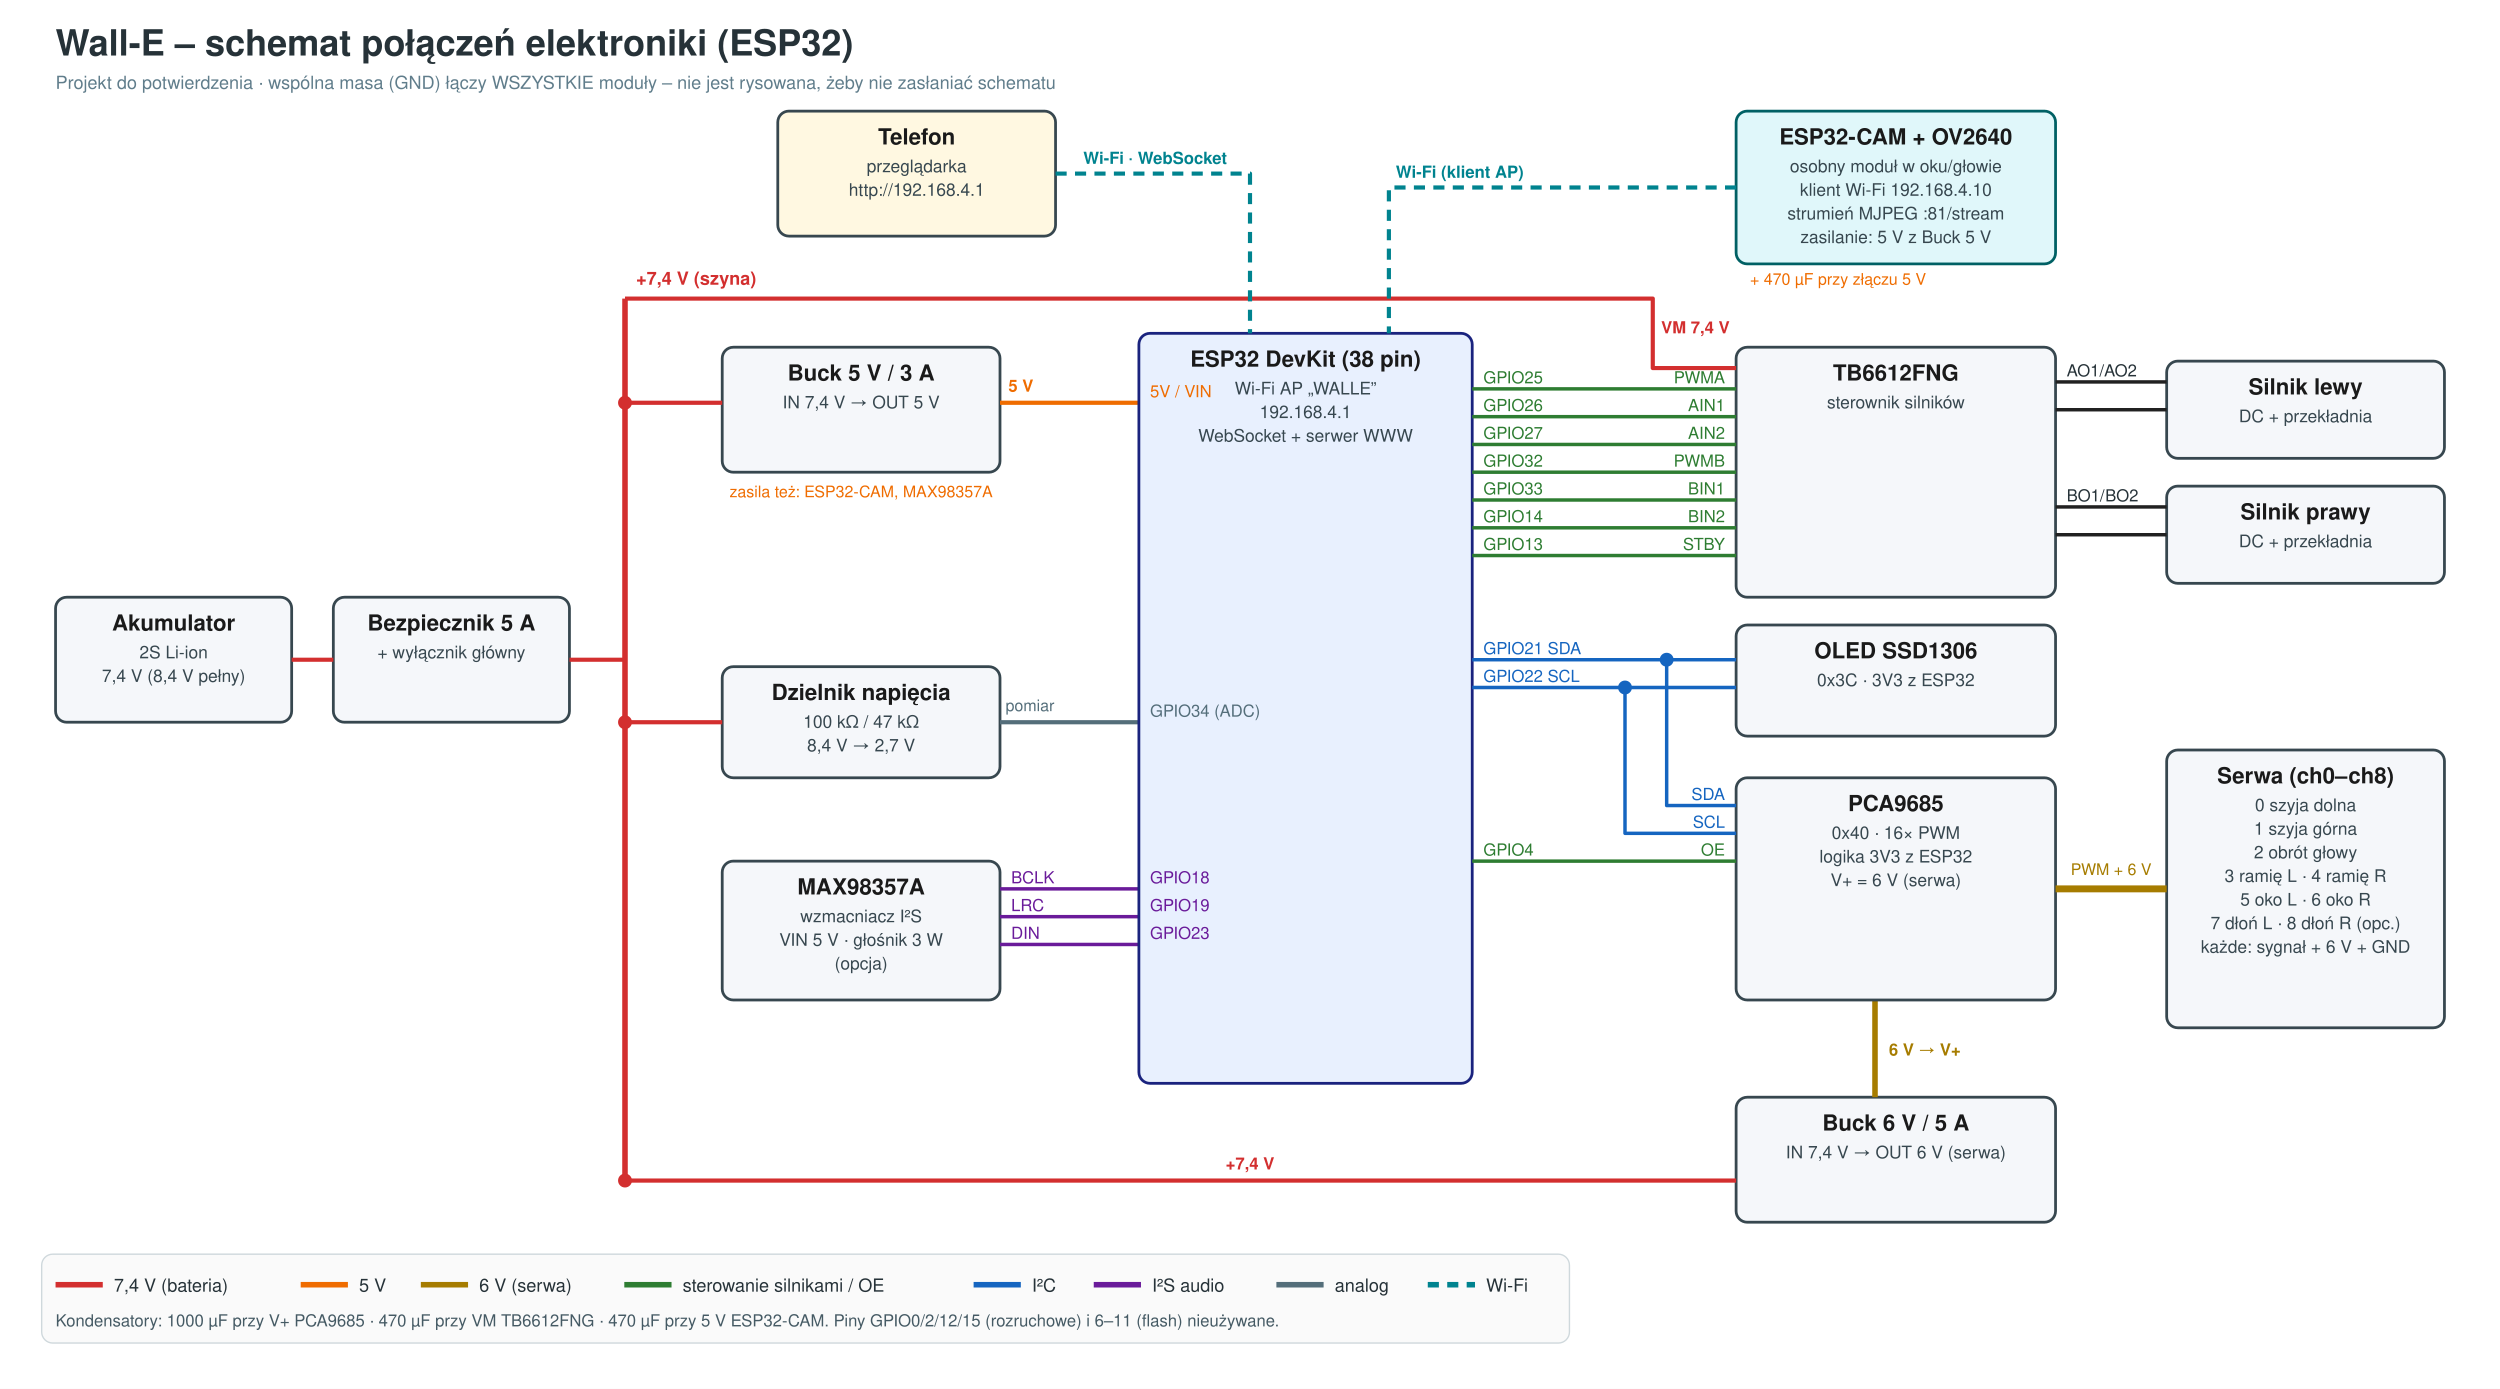
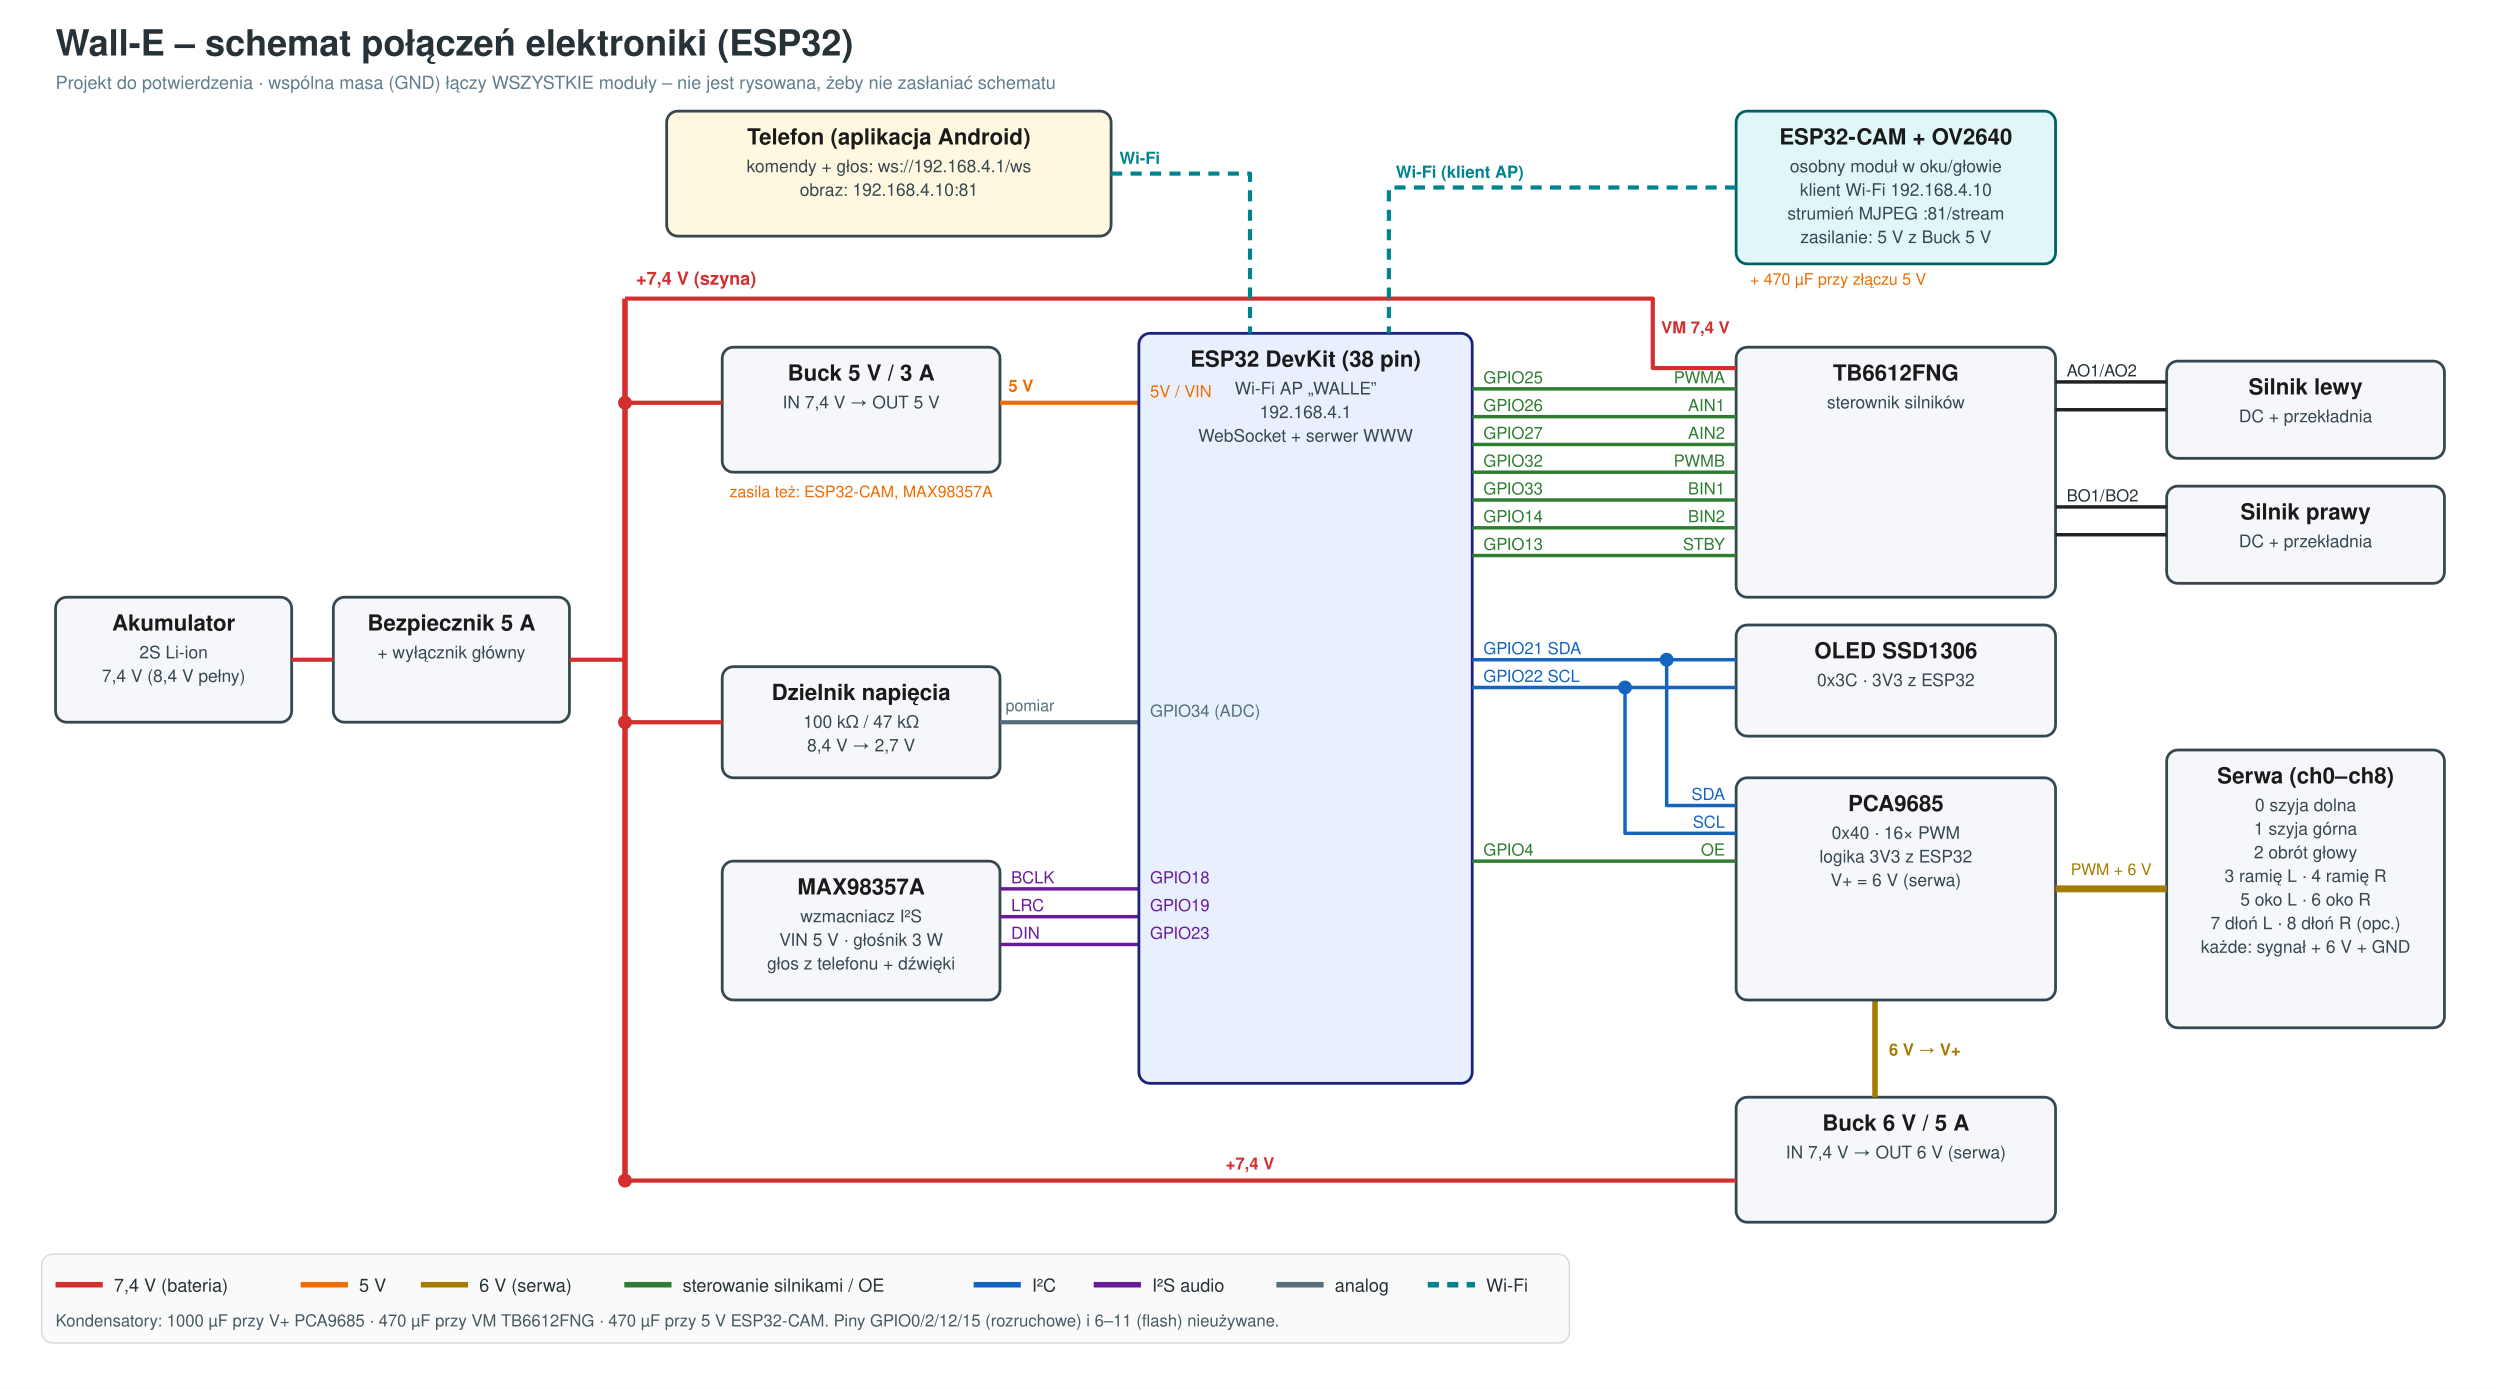
<svg xmlns="http://www.w3.org/2000/svg" viewBox="0 0 1800 1000" width="1800" height="1000" font-family="Segoe UI, Helvetica, Arial, sans-serif">
  <rect width="1800" height="1000" fill="#ffffff" />
  <text x="40" y="40" font-size="26" fill="#263238" text-anchor="start" font-weight="700">Wall-E – schemat połączeń elektroniki (ESP32)</text>
  <text x="40" y="64" font-size="13" fill="#607d8b" text-anchor="start">Projekt do potwierdzenia · wspólna masa (GND) łączy WSZYSTKIE moduły – nie jest rysowana, żeby nie zasłaniać schematu</text>
  <rect x="40" y="430" width="170" height="90" rx="8" fill="#f5f7fa" stroke="#37474f" stroke-width="2" />
  <text x="125.0" y="454" text-anchor="middle" font-size="16" font-weight="700" fill="#1a1a1a">Akumulator</text>
  <text x="125.0" y="474" text-anchor="middle" font-size="12.5" fill="#37474f">2S Li-ion</text>
  <text x="125.0" y="491" text-anchor="middle" font-size="12.5" fill="#37474f">7,4 V (8,4 V pełny)</text>
  <rect x="240" y="430" width="170" height="90" rx="8" fill="#f5f7fa" stroke="#37474f" stroke-width="2" />
  <text x="325.0" y="454" text-anchor="middle" font-size="16" font-weight="700" fill="#1a1a1a">Bezpiecznik 5 A</text>
  <text x="325.0" y="474" text-anchor="middle" font-size="12.5" fill="#37474f">+ wyłącznik główny</text>
  <polyline points="210,475 240,475" fill="none" stroke="#d32f2f" stroke-width="3" stroke-linejoin="round" />
  <polyline points="410,475 450,475" fill="none" stroke="#d32f2f" stroke-width="3" stroke-linejoin="round" />
  <polyline points="450,215 450,850" fill="none" stroke="#d32f2f" stroke-width="4" stroke-linejoin="round" />
  <text x="458" y="205" font-size="13" fill="#d32f2f" text-anchor="start" font-weight="700">+7,4 V (szyna)</text>
  <rect x="520" y="250" width="200" height="90" rx="8" fill="#f5f7fa" stroke="#37474f" stroke-width="2" />
  <text x="620.0" y="274" text-anchor="middle" font-size="16" font-weight="700" fill="#1a1a1a">Buck 5 V / 3 A</text>
  <text x="620.0" y="294" text-anchor="middle" font-size="12.5" fill="#37474f">IN 7,4 V → OUT 5 V</text>
  <text x="620" y="358" font-size="11.5" fill="#ef6c00" text-anchor="middle">zasila też: ESP32-CAM, MAX98357A</text>
  <polyline points="450,290 520,290" fill="none" stroke="#d32f2f" stroke-width="3" stroke-linejoin="round" />
  <circle cx="450" cy="290" r="5" fill="#d32f2f" />
  <polyline points="720,290 820,290" fill="none" stroke="#ef6c00" stroke-width="3" stroke-linejoin="round" />
  <text x="726" y="282" font-size="12" fill="#ef6c00" text-anchor="start" font-weight="700">5 V</text>
  <rect x="520" y="480" width="200" height="80" rx="8" fill="#f5f7fa" stroke="#37474f" stroke-width="2" />
  <text x="620.0" y="504" text-anchor="middle" font-size="16" font-weight="700" fill="#1a1a1a">Dzielnik napięcia</text>
  <text x="620.0" y="524" text-anchor="middle" font-size="12.5" fill="#37474f">100 kΩ / 47 kΩ</text>
  <text x="620.0" y="541" text-anchor="middle" font-size="12.5" fill="#37474f">8,4 V → 2,7 V</text>
  <polyline points="450,520 520,520" fill="none" stroke="#d32f2f" stroke-width="3" stroke-linejoin="round" />
  <circle cx="450" cy="520" r="5" fill="#d32f2f" />
  <polyline points="720,520 820,520" fill="none" stroke="#546e7a" stroke-width="3" stroke-linejoin="round" />
  <text x="724" y="512" font-size="11.5" fill="#546e7a" text-anchor="start">pomiar</text>
  <rect x="520" y="620" width="200" height="100" rx="8" fill="#f5f7fa" stroke="#37474f" stroke-width="2" />
  <text x="620.0" y="644" text-anchor="middle" font-size="16" font-weight="700" fill="#1a1a1a">MAX98357A</text>
  <text x="620.0" y="664" text-anchor="middle" font-size="12.5" fill="#37474f">wzmacniacz I²S</text>
  <text x="620.0" y="681" text-anchor="middle" font-size="12.5" fill="#37474f">VIN 5 V · głośnik 3 W</text>
-   <text x="620.0" y="698" text-anchor="middle" font-size="12.5" fill="#37474f">(opcja)</text>
+   <text x="620.0" y="698" text-anchor="middle" font-size="12.5" fill="#37474f">głos z telefonu + dźwięki</text>
  <polyline points="720,640 820,640" fill="none" stroke="#6a1b9a" stroke-width="2.5" stroke-linejoin="round" />
  <text x="728" y="636" font-size="12" fill="#6a1b9a" text-anchor="start">BCLK</text>
  <polyline points="720,660 820,660" fill="none" stroke="#6a1b9a" stroke-width="2.5" stroke-linejoin="round" />
  <text x="728" y="656" font-size="12" fill="#6a1b9a" text-anchor="start">LRC</text>
  <polyline points="720,680 820,680" fill="none" stroke="#6a1b9a" stroke-width="2.5" stroke-linejoin="round" />
  <text x="728" y="676" font-size="12" fill="#6a1b9a" text-anchor="start">DIN</text>
  <rect x="820" y="240" width="240" height="540" rx="8" fill="#e8f0fe" stroke="#1a237e" stroke-width="2" />
  <text x="940.0" y="264" text-anchor="middle" font-size="16" font-weight="700" fill="#1a1a1a">ESP32 DevKit (38 pin)</text>
  <text x="940.0" y="284" text-anchor="middle" font-size="12.5" fill="#37474f">Wi-Fi AP „WALLE”</text>
  <text x="940.0" y="301" text-anchor="middle" font-size="12.5" fill="#37474f">192.168.4.1</text>
  <text x="940.0" y="318" text-anchor="middle" font-size="12.5" fill="#37474f">WebSocket + serwer WWW</text>
  <text x="828" y="286" font-size="12" fill="#ef6c00" text-anchor="start">5V / VIN</text>
  <text x="828" y="516" font-size="12" fill="#546e7a" text-anchor="start">GPIO34 (ADC)</text>
  <text x="828" y="636" font-size="12" fill="#6a1b9a" text-anchor="start">GPIO18</text>
  <text x="828" y="656" font-size="12" fill="#6a1b9a" text-anchor="start">GPIO19</text>
  <text x="828" y="676" font-size="12" fill="#6a1b9a" text-anchor="start">GPIO23</text>
  <rect x="1250" y="790" width="230" height="90" rx="8" fill="#f5f7fa" stroke="#37474f" stroke-width="2" />
  <text x="1365.0" y="814" text-anchor="middle" font-size="16" font-weight="700" fill="#1a1a1a">Buck 6 V / 5 A</text>
  <text x="1365.0" y="834" text-anchor="middle" font-size="12.5" fill="#37474f">IN 7,4 V → OUT 6 V (serwa)</text>
  <polyline points="450,850 1250,850" fill="none" stroke="#d32f2f" stroke-width="3" stroke-linejoin="round" />
  <circle cx="450" cy="850" r="5" fill="#d32f2f" />
  <text x="900" y="842" font-size="12" fill="#d32f2f" text-anchor="middle" font-weight="700">+7,4 V</text>
  <polyline points="1350,790 1350,720" fill="none" stroke="#a67c00" stroke-width="4" stroke-linejoin="round" />
  <text x="1360" y="760" font-size="12" fill="#a67c00" text-anchor="start" font-weight="700">6 V → V+</text>
  <rect x="1250" y="250" width="230" height="180" rx="8" fill="#f5f7fa" stroke="#37474f" stroke-width="2" />
  <text x="1365.0" y="274" text-anchor="middle" font-size="16" font-weight="700" fill="#1a1a1a">TB6612FNG</text>
  <text x="1365.0" y="294" text-anchor="middle" font-size="12.5" fill="#37474f">sterownik silników</text>
  <polyline points="1060,280 1250,280" fill="none" stroke="#2e7d32" stroke-width="2.5" stroke-linejoin="round" />
  <text x="1068" y="276" font-size="12" fill="#2e7d32" text-anchor="start">GPIO25</text>
  <text x="1242" y="276" font-size="12" fill="#2e7d32" text-anchor="end">PWMA</text>
  <polyline points="1060,300 1250,300" fill="none" stroke="#2e7d32" stroke-width="2.5" stroke-linejoin="round" />
  <text x="1068" y="296" font-size="12" fill="#2e7d32" text-anchor="start">GPIO26</text>
  <text x="1242" y="296" font-size="12" fill="#2e7d32" text-anchor="end">AIN1</text>
  <polyline points="1060,320 1250,320" fill="none" stroke="#2e7d32" stroke-width="2.5" stroke-linejoin="round" />
  <text x="1068" y="316" font-size="12" fill="#2e7d32" text-anchor="start">GPIO27</text>
  <text x="1242" y="316" font-size="12" fill="#2e7d32" text-anchor="end">AIN2</text>
  <polyline points="1060,340 1250,340" fill="none" stroke="#2e7d32" stroke-width="2.5" stroke-linejoin="round" />
  <text x="1068" y="336" font-size="12" fill="#2e7d32" text-anchor="start">GPIO32</text>
  <text x="1242" y="336" font-size="12" fill="#2e7d32" text-anchor="end">PWMB</text>
  <polyline points="1060,360 1250,360" fill="none" stroke="#2e7d32" stroke-width="2.5" stroke-linejoin="round" />
  <text x="1068" y="356" font-size="12" fill="#2e7d32" text-anchor="start">GPIO33</text>
  <text x="1242" y="356" font-size="12" fill="#2e7d32" text-anchor="end">BIN1</text>
  <polyline points="1060,380 1250,380" fill="none" stroke="#2e7d32" stroke-width="2.5" stroke-linejoin="round" />
  <text x="1068" y="376" font-size="12" fill="#2e7d32" text-anchor="start">GPIO14</text>
  <text x="1242" y="376" font-size="12" fill="#2e7d32" text-anchor="end">BIN2</text>
  <polyline points="1060,400 1250,400" fill="none" stroke="#2e7d32" stroke-width="2.5" stroke-linejoin="round" />
  <text x="1068" y="396" font-size="12" fill="#2e7d32" text-anchor="start">GPIO13</text>
  <text x="1242" y="396" font-size="12" fill="#2e7d32" text-anchor="end">STBY</text>
  <polyline points="450,215 1190,215 1190,265 1250,265" fill="none" stroke="#d32f2f" stroke-width="3" stroke-linejoin="round" />
  <text x="1195" y="260" font-size="12" fill="#d32f2f" text-anchor="start" />
  <text x="1196" y="240" font-size="12" fill="#d32f2f" text-anchor="start" font-weight="700">VM 7,4 V</text>
  <rect x="1250" y="450" width="230" height="80" rx="8" fill="#f5f7fa" stroke="#37474f" stroke-width="2" />
  <text x="1365.0" y="474" text-anchor="middle" font-size="16" font-weight="700" fill="#1a1a1a">OLED SSD1306</text>
  <text x="1365.0" y="494" text-anchor="middle" font-size="12.5" fill="#37474f">0x3C · 3V3 z ESP32</text>
  <rect x="1250" y="560" width="230" height="160" rx="8" fill="#f5f7fa" stroke="#37474f" stroke-width="2" />
  <text x="1365.0" y="584" text-anchor="middle" font-size="16" font-weight="700" fill="#1a1a1a">PCA9685</text>
  <text x="1365.0" y="604" text-anchor="middle" font-size="12.5" fill="#37474f">0x40 · 16× PWM</text>
  <text x="1365.0" y="621" text-anchor="middle" font-size="12.5" fill="#37474f">logika 3V3 z ESP32</text>
  <text x="1365.0" y="638" text-anchor="middle" font-size="12.5" fill="#37474f">V+ = 6 V (serwa)</text>
  <polyline points="1060,475 1250,475" fill="none" stroke="#1565c0" stroke-width="2.5" stroke-linejoin="round" />
  <text x="1068" y="471" font-size="12" fill="#1565c0" text-anchor="start">GPIO21 SDA</text>
  <polyline points="1060,495 1250,495" fill="none" stroke="#1565c0" stroke-width="2.5" stroke-linejoin="round" />
  <text x="1068" y="491" font-size="12" fill="#1565c0" text-anchor="start">GPIO22 SCL</text>
  <polyline points="1200,475 1200,580 1250,580" fill="none" stroke="#1565c0" stroke-width="2.5" stroke-linejoin="round" />
  <circle cx="1200" cy="475" r="5" fill="#1565c0" />
  <polyline points="1170,495 1170,600 1250,600" fill="none" stroke="#1565c0" stroke-width="2.5" stroke-linejoin="round" />
  <circle cx="1170" cy="495" r="5" fill="#1565c0" />
  <text x="1242" y="576" font-size="12" fill="#1565c0" text-anchor="end">SDA</text>
  <text x="1242" y="596" font-size="12" fill="#1565c0" text-anchor="end">SCL</text>
  <polyline points="1060,620 1250,620" fill="none" stroke="#2e7d32" stroke-width="2.5" stroke-linejoin="round" />
  <text x="1068" y="616" font-size="12" fill="#2e7d32" text-anchor="start">GPIO4</text>
  <text x="1242" y="616" font-size="12" fill="#2e7d32" text-anchor="end">OE</text>
  <rect x="1560" y="260" width="200" height="70" rx="8" fill="#f5f7fa" stroke="#37474f" stroke-width="2" />
  <text x="1660.0" y="284" text-anchor="middle" font-size="16" font-weight="700" fill="#1a1a1a">Silnik lewy</text>
  <text x="1660.0" y="304" text-anchor="middle" font-size="12.5" fill="#37474f">DC + przekładnia</text>
  <rect x="1560" y="350" width="200" height="70" rx="8" fill="#f5f7fa" stroke="#37474f" stroke-width="2" />
  <text x="1660.0" y="374" text-anchor="middle" font-size="16" font-weight="700" fill="#1a1a1a">Silnik prawy</text>
  <text x="1660.0" y="394" text-anchor="middle" font-size="12.5" fill="#37474f">DC + przekładnia</text>
  <polyline points="1480,275 1560,275" fill="none" stroke="#212121" stroke-width="2.5" stroke-linejoin="round" />
  <polyline points="1480,295 1560,295" fill="none" stroke="#212121" stroke-width="2.5" stroke-linejoin="round" />
  <polyline points="1480,365 1560,365" fill="none" stroke="#212121" stroke-width="2.5" stroke-linejoin="round" />
  <polyline points="1480,385 1560,385" fill="none" stroke="#212121" stroke-width="2.5" stroke-linejoin="round" />
  <text x="1488" y="271" font-size="12" fill="#263238" text-anchor="start">AO1/AO2</text>
  <text x="1488" y="361" font-size="12" fill="#263238" text-anchor="start">BO1/BO2</text>
  <rect x="1560" y="540" width="200" height="200" rx="8" fill="#f5f7fa" stroke="#37474f" stroke-width="2" />
  <text x="1660.0" y="564" text-anchor="middle" font-size="16" font-weight="700" fill="#1a1a1a">Serwa (ch0–ch8)</text>
  <text x="1660.0" y="584" text-anchor="middle" font-size="12.5" fill="#37474f">0 szyja dolna</text>
  <text x="1660.0" y="601" text-anchor="middle" font-size="12.5" fill="#37474f">1 szyja górna</text>
  <text x="1660.0" y="618" text-anchor="middle" font-size="12.5" fill="#37474f">2 obrót głowy</text>
  <text x="1660.0" y="635" text-anchor="middle" font-size="12.5" fill="#37474f">3 ramię L · 4 ramię R</text>
  <text x="1660.0" y="652" text-anchor="middle" font-size="12.5" fill="#37474f">5 oko L · 6 oko R</text>
  <text x="1660.0" y="669" text-anchor="middle" font-size="12.5" fill="#37474f">7 dłoń L · 8 dłoń R (opc.)</text>
  <text x="1660.0" y="686" text-anchor="middle" font-size="12.5" fill="#37474f">każde: sygnał + 6 V + GND</text>
  <polyline points="1480,640 1560,640" fill="none" stroke="#a67c00" stroke-width="5" stroke-linejoin="round" />
  <text x="1520" y="630" font-size="11.5" fill="#a67c00" text-anchor="middle">PWM + 6 V</text>
-   <rect x="560" y="80" width="200" height="90" rx="8" fill="#fff8e1" stroke="#37474f" stroke-width="2" />
-   <text x="660.0" y="104" text-anchor="middle" font-size="16" font-weight="700" fill="#1a1a1a">Telefon</text>
-   <text x="660.0" y="124" text-anchor="middle" font-size="12.5" fill="#37474f">przeglądarka</text>
-   <text x="660.0" y="141" text-anchor="middle" font-size="12.5" fill="#37474f">http://192.168.4.1</text>
-   <polyline points="760,125 900,125 900,240" fill="none" stroke="#00838f" stroke-width="3" stroke-linejoin="round" stroke-dasharray="8 6" />
-   <text x="780" y="118" font-size="12" fill="#00838f" text-anchor="start" font-weight="700">Wi-Fi · WebSocket</text>
+   <rect x="480" y="80" width="320" height="90" rx="8" fill="#fff8e1" stroke="#37474f" stroke-width="2" />
+   <text x="640.0" y="104" text-anchor="middle" font-size="16" font-weight="700" fill="#1a1a1a">Telefon (aplikacja Android)</text>
+   <text x="640.0" y="124" text-anchor="middle" font-size="12.5" fill="#37474f">komendy + głos: ws://192.168.4.1/ws</text>
+   <text x="640.0" y="141" text-anchor="middle" font-size="12.5" fill="#37474f">obraz: 192.168.4.10:81</text>
+   <polyline points="800,125 900,125 900,240" fill="none" stroke="#00838f" stroke-width="3" stroke-linejoin="round" stroke-dasharray="8 6" />
+   <text x="806" y="118" font-size="12" fill="#00838f" text-anchor="start" font-weight="700">Wi-Fi</text>
  <rect x="1250" y="80" width="230" height="110" rx="8" fill="#e0f7fa" stroke="#006064" stroke-width="2" />
  <text x="1365.0" y="104" text-anchor="middle" font-size="16" font-weight="700" fill="#1a1a1a">ESP32-CAM + OV2640</text>
  <text x="1365.0" y="124" text-anchor="middle" font-size="12.5" fill="#37474f">osobny moduł w oku/głowie</text>
  <text x="1365.0" y="141" text-anchor="middle" font-size="12.5" fill="#37474f">klient Wi-Fi 192.168.4.10</text>
  <text x="1365.0" y="158" text-anchor="middle" font-size="12.5" fill="#37474f">strumień MJPEG :81/stream</text>
  <text x="1365.0" y="175" text-anchor="middle" font-size="12.5" fill="#37474f">zasilanie: 5 V z Buck 5 V</text>
  <polyline points="1250,135 1000,135 1000,240" fill="none" stroke="#00838f" stroke-width="3" stroke-linejoin="round" stroke-dasharray="8 6" />
  <text x="1005" y="128" font-size="12" fill="#00838f" text-anchor="start" font-weight="700">Wi-Fi (klient AP)</text>
  <text x="1260" y="205" font-size="11.5" fill="#ef6c00" text-anchor="start">+ 470 µF przy złączu 5 V</text>
  <rect x="30" y="903" width="1100" height="64" rx="8" fill="#fafafa" stroke="#cfd8dc" />
  <line x1="40" y1="925" x2="74" y2="925" stroke="#d32f2f" stroke-width="4" />
  <text x="82" y="930" font-size="13" fill="#263238" text-anchor="start">7,4 V (bateria)</text>
  <line x1="216.5" y1="925" x2="250.5" y2="925" stroke="#ef6c00" stroke-width="4" />
  <text x="258.5" y="930" font-size="13" fill="#263238" text-anchor="start">5 V</text>
  <line x1="303.0" y1="925" x2="337.0" y2="925" stroke="#a67c00" stroke-width="4" />
  <text x="345.0" y="930" font-size="13" fill="#263238" text-anchor="start">6 V (serwa)</text>
  <line x1="449.5" y1="925" x2="483.5" y2="925" stroke="#2e7d32" stroke-width="4" />
  <text x="491.5" y="930" font-size="13" fill="#263238" text-anchor="start">sterowanie silnikami / OE</text>
  <line x1="701.0" y1="925" x2="735.0" y2="925" stroke="#1565c0" stroke-width="4" />
  <text x="743.0" y="930" font-size="13" fill="#263238" text-anchor="start">I²C</text>
  <line x1="787.5" y1="925" x2="821.5" y2="925" stroke="#6a1b9a" stroke-width="4" />
  <text x="829.5" y="930" font-size="13" fill="#263238" text-anchor="start">I²S audio</text>
  <line x1="919.0" y1="925" x2="953.0" y2="925" stroke="#546e7a" stroke-width="4" />
  <text x="961.0" y="930" font-size="13" fill="#263238" text-anchor="start">analog</text>
  <line x1="1028.0" y1="925" x2="1062.0" y2="925" stroke="#00838f" stroke-width="4" stroke-dasharray="8 6" />
  <text x="1070.0" y="930" font-size="13" fill="#263238" text-anchor="start">Wi-Fi</text>
  <text x="40" y="955" font-size="12" fill="#455a64" text-anchor="start">Kondensatory: 1000 µF przy V+ PCA9685 · 470 µF przy VM TB6612FNG · 470 µF przy 5 V ESP32-CAM.  Piny GPIO0/2/12/15 (rozruchowe) i 6–11 (flash) nieużywane.</text>
</svg>
